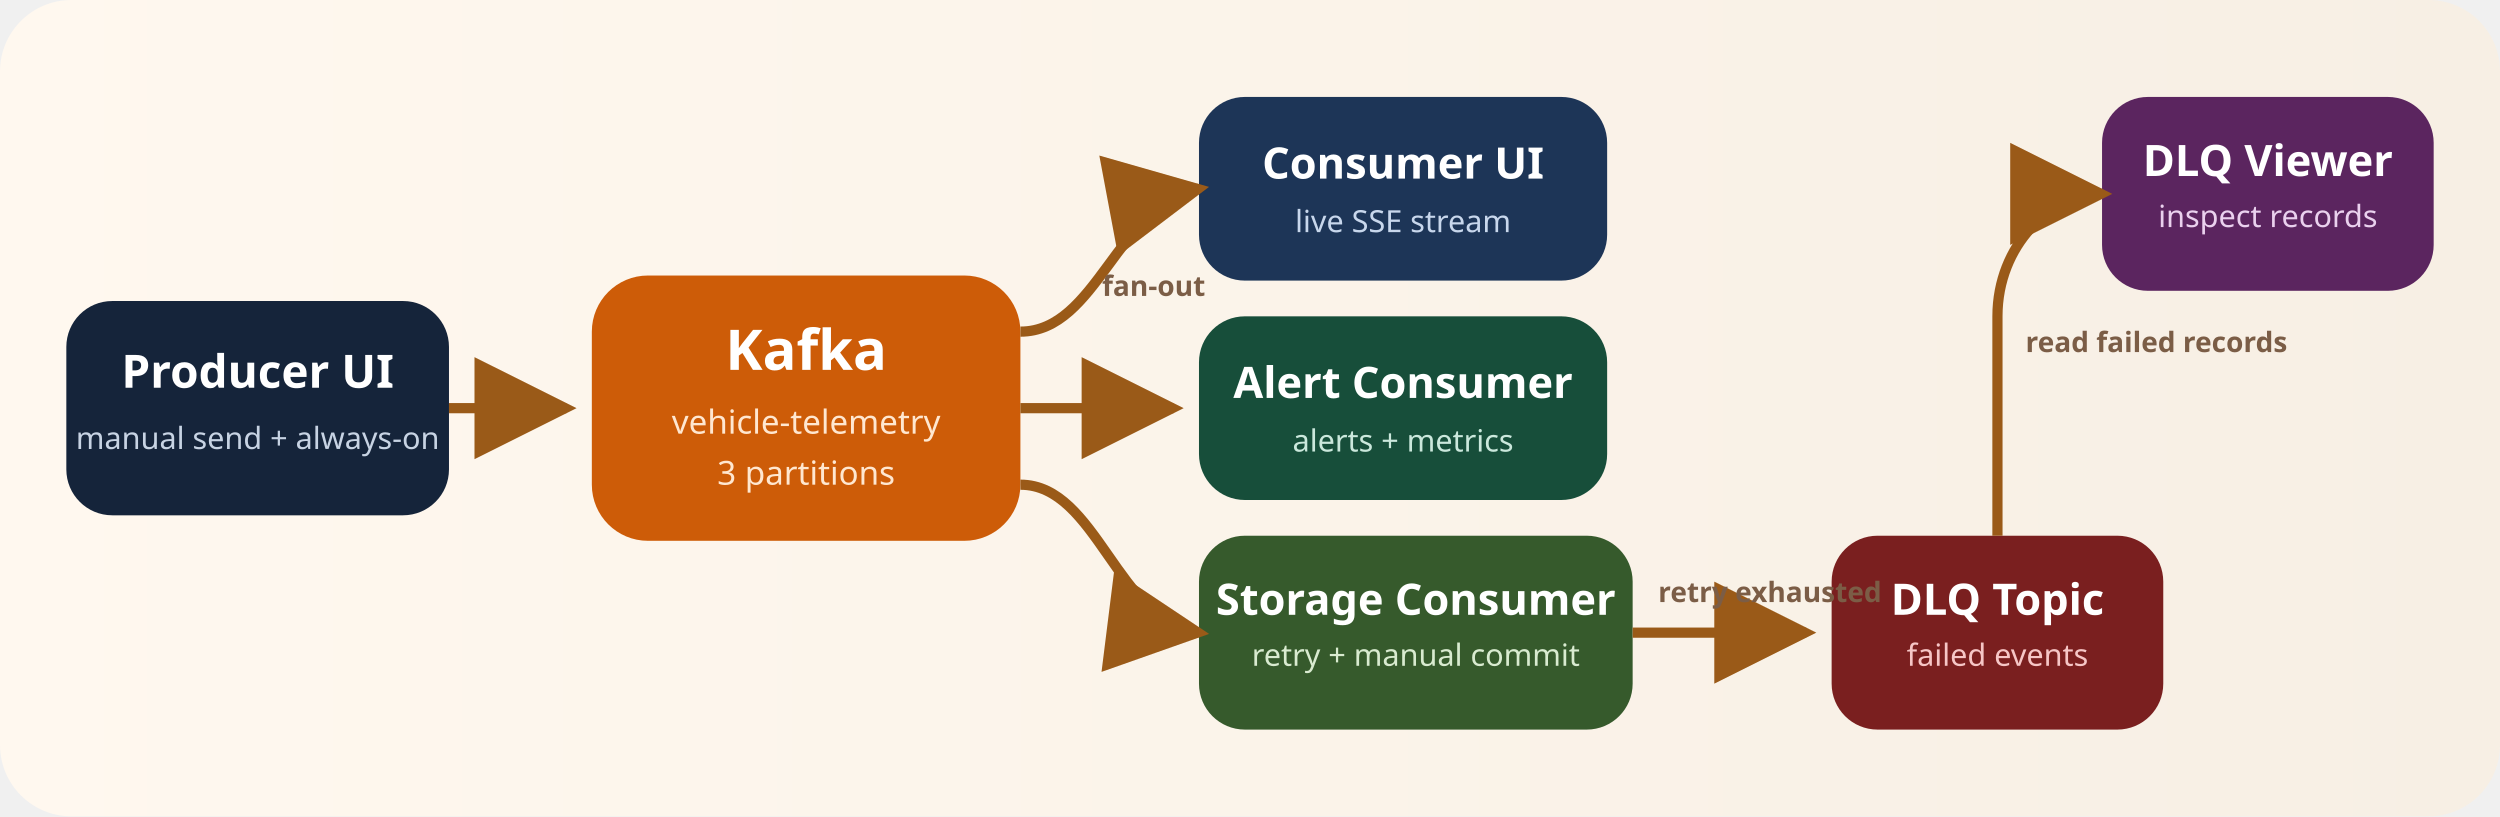
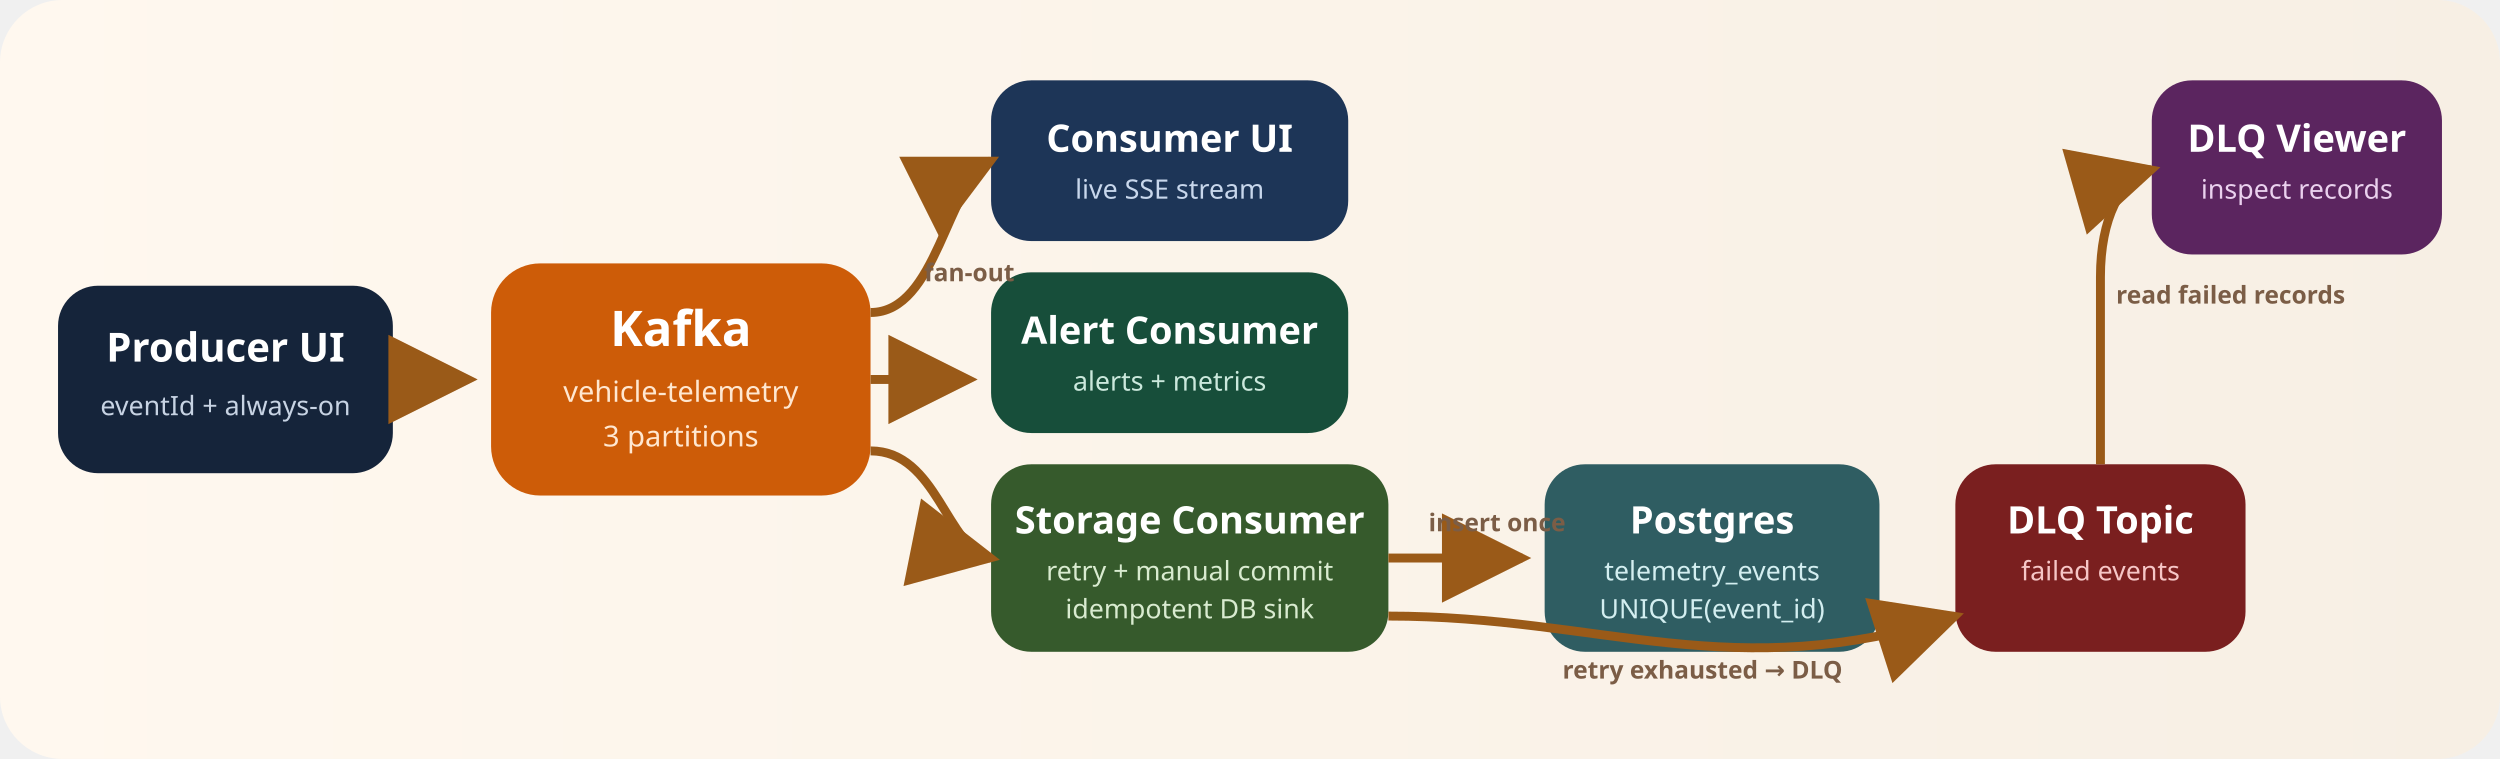
- <svg xmlns="http://www.w3.org/2000/svg" viewBox="0 0 980 320" role="img" aria-labelledby="title desc">
+ <svg xmlns="http://www.w3.org/2000/svg" viewBox="0 0 1120 340" role="img" aria-labelledby="title desc">
  <defs>
    <linearGradient id="bg" x1="0" x2="1">
      <stop offset="0%" stop-color="#fff8ef" />
      <stop offset="100%" stop-color="#f7efe4" />
    </linearGradient>
    <marker id="arrow" markerWidth="10" markerHeight="10" refX="9" refY="5" orient="auto">
      <path d="M0,0 L10,5 L0,10 z" fill="#9a5a18" />
    </marker>
  </defs>
-   <rect width="980" height="320" rx="28" fill="url(#bg)" />
+   <rect width="1120" height="340" rx="28" fill="url(#bg)" />
  <g font-family="'Trebuchet MS', 'Segoe UI', sans-serif">
-     <rect x="26" y="118" width="150" height="84" rx="18" fill="#15243a" />
-     <text x="101" y="152" fill="#fff" font-size="18" text-anchor="middle" font-weight="700">Producer UI</text>
-     <text x="101" y="176" fill="#c7d3e3" font-size="12" text-anchor="middle">manual send + always-on</text>
-     <rect x="232" y="108" width="168" height="104" rx="22" fill="#cd5c08" />
-     <text x="316" y="145" fill="#fff" font-size="22" text-anchor="middle" font-weight="700">Kafka</text>
-     <text x="316" y="170" fill="#ffe7d0" font-size="13" text-anchor="middle">vehicle-telemetry</text>
-     <text x="316" y="190" fill="#ffe7d0" font-size="13" text-anchor="middle">3 partitions</text>
-     <rect x="470" y="38" width="160" height="72" rx="18" fill="#1d3557" />
-     <text x="550" y="70" fill="#fff" font-size="17" text-anchor="middle" font-weight="700">Consumer UI</text>
-     <text x="550" y="91" fill="#c8d7ec" font-size="12" text-anchor="middle">live SSE stream</text>
-     <rect x="470" y="124" width="160" height="72" rx="18" fill="#174e3a" />
-     <text x="550" y="156" fill="#fff" font-size="17" text-anchor="middle" font-weight="700">Alert Consumer</text>
-     <text x="550" y="177" fill="#cbe8dc" font-size="12" text-anchor="middle">alerts + metrics</text>
-     <rect x="470" y="210" width="170" height="76" rx="18" fill="#365a2c" />
-     <text x="555" y="241" fill="#fff" font-size="17" text-anchor="middle" font-weight="700">Storage Consumer</text>
-     <text x="555" y="261" fill="#d9ebd0" font-size="12" text-anchor="middle">retry + manual commit</text>
-     <rect x="718" y="210" width="130" height="76" rx="18" fill="#7a1f1f" />
-     <text x="783" y="241" fill="#fff" font-size="17" text-anchor="middle" font-weight="700">DLQ Topic</text>
-     <text x="783" y="261" fill="#f6c6c6" font-size="12" text-anchor="middle">failed events</text>
-     <rect x="824" y="38" width="130" height="76" rx="18" fill="#5b255f" />
-     <text x="889" y="69" fill="#fff" font-size="17" text-anchor="middle" font-weight="700">DLQ Viewer</text>
-     <text x="889" y="89" fill="#ead1ee" font-size="12" text-anchor="middle">inspect records</text>
-     <path d="M176 160 H222" stroke="#9a5a18" stroke-width="4" fill="none" marker-end="url(#arrow)" />
-     <path d="M400 130 C430 130, 438 80, 470 74" stroke="#9a5a18" stroke-width="4" fill="none" marker-end="url(#arrow)" />
-     <path d="M400 160 H460" stroke="#9a5a18" stroke-width="4" fill="none" marker-end="url(#arrow)" />
-     <path d="M400 190 C430 190, 438 244, 470 248" stroke="#9a5a18" stroke-width="4" fill="none" marker-end="url(#arrow)" />
-     <path d="M640 248 H708" stroke="#9a5a18" stroke-width="4" fill="none" marker-end="url(#arrow)" />
-     <path d="M783 210 V124 C783 96, 804 76, 824 76" stroke="#9a5a18" stroke-width="4" fill="none" marker-end="url(#arrow)" />
-     <text x="432" y="116" fill="#7b5d46" font-size="11" font-weight="700">fan-out</text>
-     <text x="650" y="236" fill="#7b5d46" font-size="11" font-weight="700">retry exhausted</text>
-     <text x="794" y="138" fill="#7b5d46" font-size="11" font-weight="700">read failed records</text>
+     <rect x="26" y="128" width="150" height="84" rx="18" fill="#15243a" />
+     <text x="101" y="162" fill="#fff" font-size="18" text-anchor="middle" font-weight="700">Producer UI</text>
+     <text x="101" y="186" fill="#c7d3e3" font-size="12" text-anchor="middle">eventId + always-on</text>
+     <rect x="220" y="118" width="170" height="104" rx="22" fill="#cd5c08" />
+     <text x="305" y="155" fill="#fff" font-size="22" text-anchor="middle" font-weight="700">Kafka</text>
+     <text x="305" y="180" fill="#ffe7d0" font-size="13" text-anchor="middle">vehicle-telemetry</text>
+     <text x="305" y="200" fill="#ffe7d0" font-size="13" text-anchor="middle">3 partitions</text>
+     <rect x="444" y="36" width="160" height="72" rx="18" fill="#1d3557" />
+     <text x="524" y="68" fill="#fff" font-size="17" text-anchor="middle" font-weight="700">Consumer UI</text>
+     <text x="524" y="89" fill="#c8d7ec" font-size="12" text-anchor="middle">live SSE stream</text>
+     <rect x="444" y="122" width="160" height="72" rx="18" fill="#174e3a" />
+     <text x="524" y="154" fill="#fff" font-size="17" text-anchor="middle" font-weight="700">Alert Consumer</text>
+     <text x="524" y="175" fill="#cbe8dc" font-size="12" text-anchor="middle">alerts + metrics</text>
+     <rect x="444" y="208" width="178" height="84" rx="18" fill="#365a2c" />
+     <text x="533" y="239" fill="#fff" font-size="17" text-anchor="middle" font-weight="700">Storage Consumer</text>
+     <text x="533" y="260" fill="#d9ebd0" font-size="12" text-anchor="middle">retry + manual commit</text>
+     <text x="533" y="277" fill="#d9ebd0" font-size="12" text-anchor="middle">idempotent DB sink</text>
+     <rect x="692" y="208" width="150" height="84" rx="18" fill="#2f5d62" />
+     <text x="767" y="239" fill="#fff" font-size="17" text-anchor="middle" font-weight="700">Postgres</text>
+     <text x="767" y="260" fill="#d3eef0" font-size="12" text-anchor="middle">telemetry_events</text>
+     <text x="767" y="277" fill="#d3eef0" font-size="12" text-anchor="middle">UNIQUE(event_id)</text>
+     <rect x="876" y="208" width="130" height="84" rx="18" fill="#7a1f1f" />
+     <text x="941" y="239" fill="#fff" font-size="17" text-anchor="middle" font-weight="700">DLQ Topic</text>
+     <text x="941" y="260" fill="#f6c6c6" font-size="12" text-anchor="middle">failed events</text>
+     <rect x="964" y="36" width="130" height="78" rx="18" fill="#5b255f" />
+     <text x="1029" y="68" fill="#fff" font-size="17" text-anchor="middle" font-weight="700">DLQ Viewer</text>
+     <text x="1029" y="89" fill="#ead1ee" font-size="12" text-anchor="middle">inspect records</text>
+     <path d="M176 170 H210" stroke="#9a5a18" stroke-width="4" fill="none" marker-end="url(#arrow)" />
+     <path d="M390 140 C420 140, 424 82, 444 72" stroke="#9a5a18" stroke-width="4" fill="none" marker-end="url(#arrow)" />
+     <path d="M390 170 H434" stroke="#9a5a18" stroke-width="4" fill="none" marker-end="url(#arrow)" />
+     <path d="M390 202 C420 202, 424 246, 444 250" stroke="#9a5a18" stroke-width="4" fill="none" marker-end="url(#arrow)" />
+     <path d="M622 250 H682" stroke="#9a5a18" stroke-width="4" fill="none" marker-end="url(#arrow)" />
+     <path d="M622 276 C718 276, 776 308, 876 276" stroke="#9a5a18" stroke-width="4" fill="none" marker-end="url(#arrow)" />
+     <path d="M941 208 V124 C941 98, 950 80, 964 76" stroke="#9a5a18" stroke-width="4" fill="none" marker-end="url(#arrow)" />
+     <text x="414" y="126" fill="#7b5d46" font-size="11" font-weight="700">fan-out</text>
+     <text x="640" y="238" fill="#7b5d46" font-size="11" font-weight="700">insert once</text>
+     <text x="700" y="304" fill="#7b5d46" font-size="11" font-weight="700">retry exhausted → DLQ</text>
+     <text x="948" y="136" fill="#7b5d46" font-size="11" font-weight="700">read failed records</text>
  </g>
</svg>
